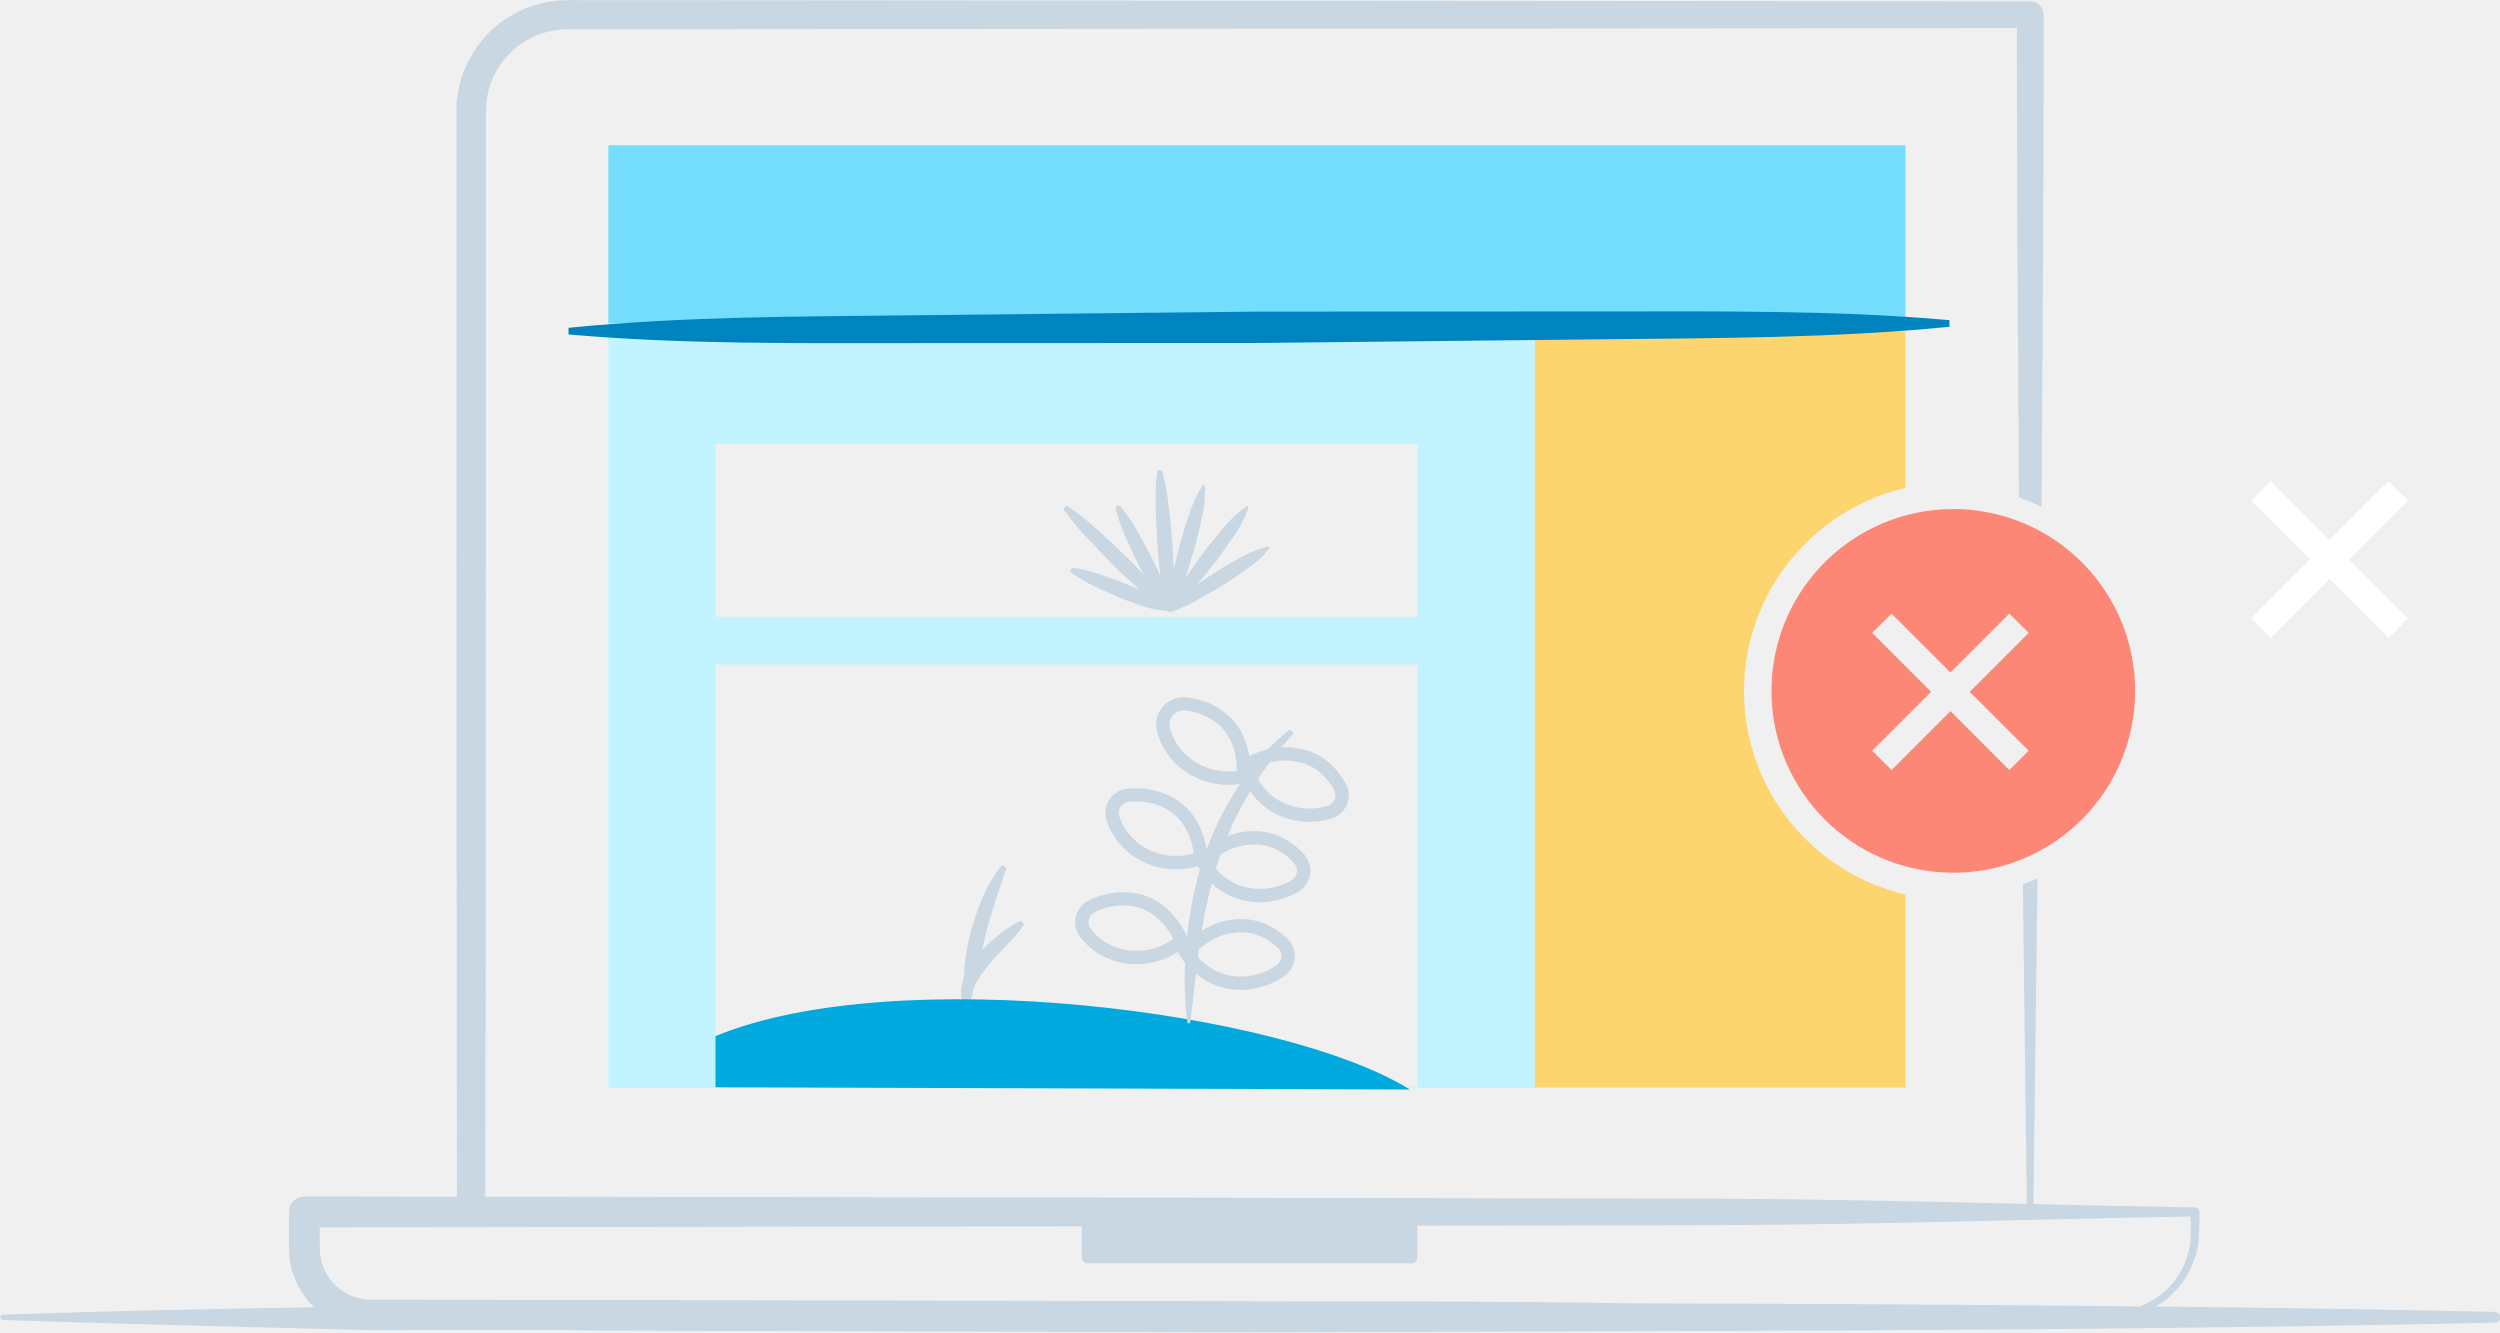
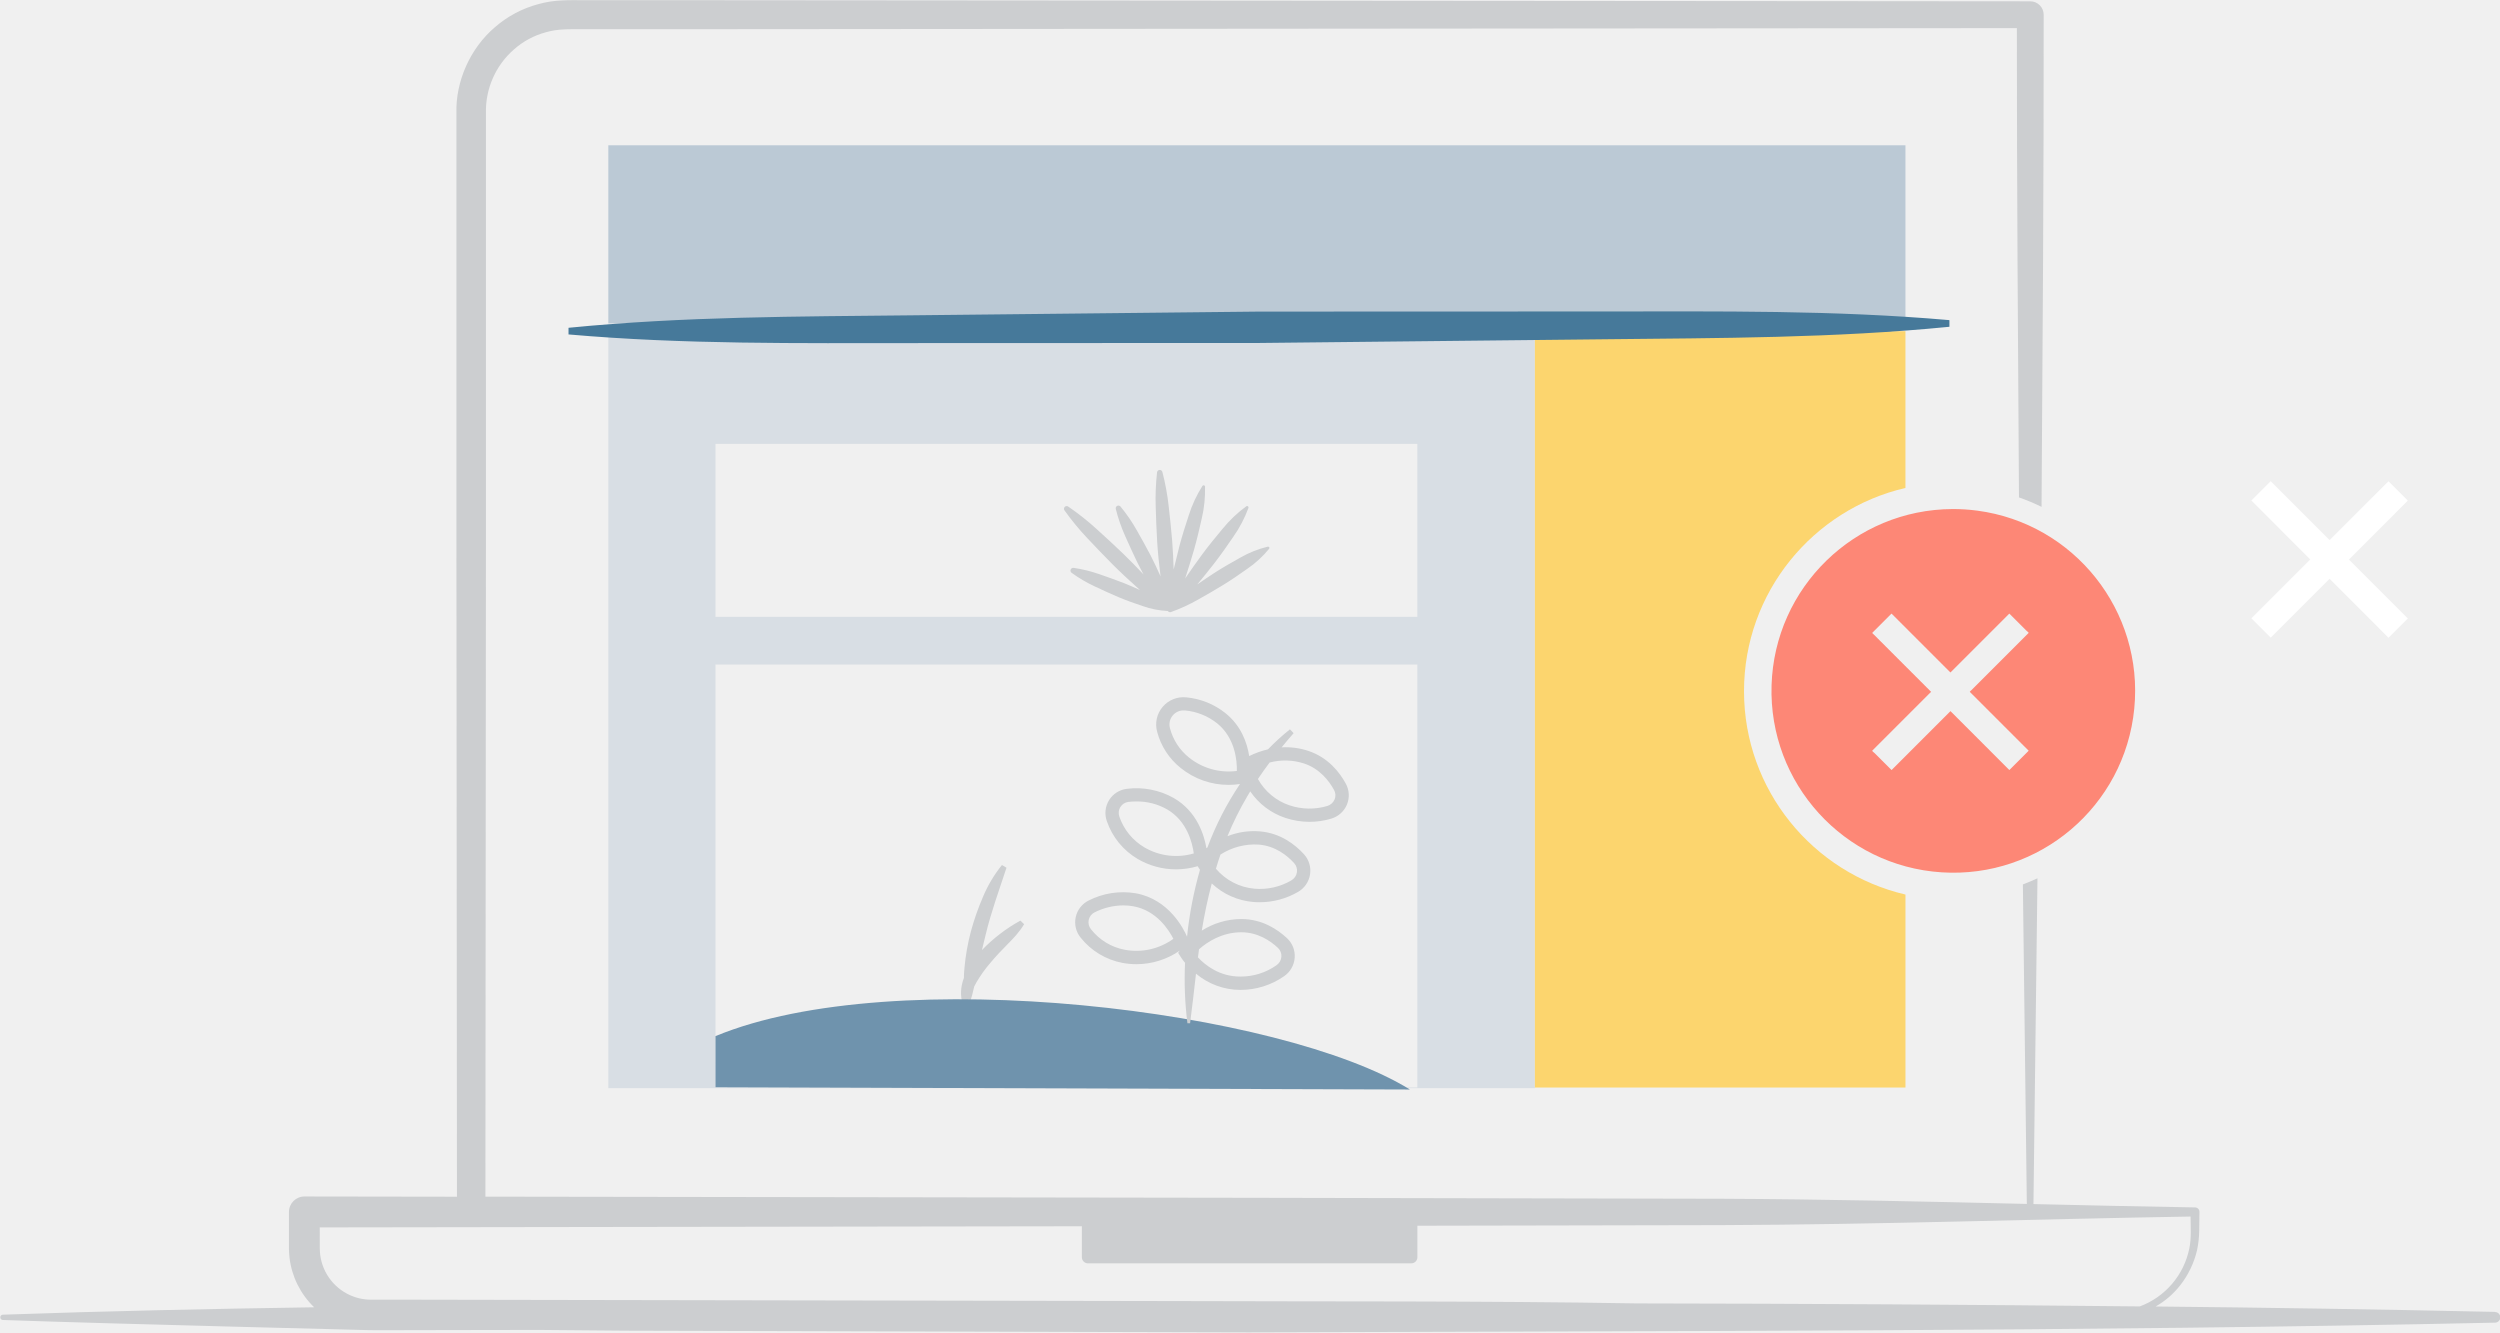
<svg xmlns="http://www.w3.org/2000/svg" id="advertisingRemoved" viewBox="0 0 1586.92 845.65">
-   <path d="M2135.31,1790.92v483h588.14v-483Zm513.53,482.53h-445.5V2005h445.5Zm0-298.72h-445.5v-109.8h445.5Z" transform="translate(-1749.16 -1583.17)" style="fill:#c2f4ff" />
-   <path d="M2553.94,1930.16a66.11,66.11,0,0,0-17.51,7c-5.42,3-10.78,6.08-16,9.41-3.8,2.47-7.55,5-11.28,7.59,3.71-4.49,7.37-9,10.94-13.6,4.16-5.41,8.1-11,11.93-16.65a79.82,79.82,0,0,0,9.64-18.39.89.89,0,0,0-1.34-1,79.82,79.82,0,0,0-15.07,14.28c-4.4,5.23-8.7,10.53-12.78,16-3.76,5.11-7.41,10.3-11,15.53,1.93-6,3.81-11.94,5.56-18,1.86-6.53,3.44-13.13,4.9-19.76a79,79,0,0,0,2.14-20.53.89.89,0,0,0-1.63-.45,79,79,0,0,0-8.7,18.72c-2.15,6.44-4.18,12.92-5.93,19.48-1.29,5-2.49,9.93-3.66,14.92-.18-6.17-.46-12.34-.95-18.49-.62-7.28-1.38-14.56-2.21-21.82a150.91,150.91,0,0,0-4-21.69,1.72,1.72,0,0,0-3.36.24,150.59,150.59,0,0,0-.87,22c.21,7.31.5,14.62.93,21.91s1.22,14.57,2.11,21.83l0,.27c-2-4.47-4-8.91-6.29-13.25-2.81-5.36-5.74-10.65-8.74-15.91a104.16,104.16,0,0,0-10.35-15.1,1.73,1.73,0,0,0-3,1.52,104,104,0,0,0,6,17.3c2.44,5.54,5,11,7.59,16.49,1.29,2.61,2.64,5.2,4,7.76-4.2-4.46-8.47-8.85-12.87-13.11q-8.3-7.94-16.84-15.63a165.3,165.3,0,0,0-18.11-14.34,1.72,1.72,0,0,0-2.36,2.41,165,165,0,0,0,14.68,17.84q7.87,8.38,15.94,16.55c5.43,5.4,11.05,10.6,16.77,15.71l.57.5c-3.36-1.55-6.75-3-10.2-4.4-5.17-2-10.39-3.87-15.64-5.67a88,88,0,0,0-16.32-4,1.74,1.74,0,0,0-1.27,3.12,88,88,0,0,0,14.47,8.54c5,2.38,10.06,4.68,15.16,6.86s10.33,4,15.6,5.77a55.1,55.1,0,0,0,15.79,3.09,1.69,1.69,0,0,0,.51.43h0a1.73,1.73,0,0,0,1.57.24,108.6,108.6,0,0,0,17-7.79c5.4-3,10.76-6.11,16-9.32s10.37-6.72,15.41-10.31a66.12,66.12,0,0,0,13.89-12.74.91.91,0,0,0,.17-.74A.9.9,0,0,0,2553.94,1930.16Z" transform="translate(-1749.16 -1583.17)" style="fill:#c8d7e2" />
+   <path d="M2135.31,1790.92v483h588.14v-483Zm513.53,482.53h-445.5V2005h445.5Zm0-298.72h-445.5v-109.8h445.5Z" transform="translate(-1749.16 -1583.17)" style="fill:#D8DEE4" />
+   <path d="M2553.94,1930.16a66.11,66.11,0,0,0-17.51,7c-5.42,3-10.78,6.08-16,9.41-3.8,2.47-7.55,5-11.28,7.59,3.71-4.49,7.37-9,10.94-13.6,4.16-5.41,8.1-11,11.93-16.65a79.82,79.82,0,0,0,9.64-18.39.89.89,0,0,0-1.34-1,79.82,79.82,0,0,0-15.07,14.28c-4.4,5.23-8.7,10.53-12.78,16-3.76,5.11-7.41,10.3-11,15.53,1.93-6,3.81-11.94,5.56-18,1.86-6.53,3.44-13.13,4.9-19.76a79,79,0,0,0,2.14-20.53.89.89,0,0,0-1.63-.45,79,79,0,0,0-8.7,18.72c-2.15,6.44-4.18,12.92-5.93,19.48-1.29,5-2.49,9.93-3.66,14.92-.18-6.17-.46-12.34-.95-18.49-.62-7.28-1.38-14.56-2.21-21.82a150.91,150.91,0,0,0-4-21.69,1.72,1.72,0,0,0-3.36.24,150.59,150.59,0,0,0-.87,22c.21,7.31.5,14.62.93,21.91s1.22,14.57,2.11,21.83l0,.27c-2-4.47-4-8.91-6.29-13.25-2.81-5.36-5.74-10.65-8.74-15.91a104.16,104.16,0,0,0-10.35-15.1,1.73,1.73,0,0,0-3,1.52,104,104,0,0,0,6,17.3c2.44,5.54,5,11,7.59,16.49,1.29,2.61,2.64,5.2,4,7.76-4.2-4.46-8.47-8.85-12.87-13.11q-8.3-7.94-16.84-15.63a165.3,165.3,0,0,0-18.11-14.34,1.72,1.72,0,0,0-2.36,2.41,165,165,0,0,0,14.68,17.84q7.87,8.38,15.94,16.55c5.43,5.4,11.05,10.6,16.77,15.71l.57.5c-3.36-1.55-6.75-3-10.2-4.4-5.17-2-10.39-3.87-15.64-5.67a88,88,0,0,0-16.32-4,1.74,1.74,0,0,0-1.27,3.12,88,88,0,0,0,14.47,8.54c5,2.38,10.06,4.68,15.16,6.86s10.33,4,15.6,5.77a55.1,55.1,0,0,0,15.79,3.09,1.69,1.69,0,0,0,.51.43h0a1.73,1.73,0,0,0,1.57.24,108.6,108.6,0,0,0,17-7.79c5.4-3,10.76-6.11,16-9.32s10.37-6.72,15.41-10.31a66.12,66.12,0,0,0,13.89-12.74.91.91,0,0,0,.17-.74A.9.9,0,0,0,2553.94,1930.16Z" transform="translate(-1749.16 -1583.17)" style="fill:#CCCED0" />
  <path d="M2856.2,2021.91c0-62.73,43.84-115.42,102.48-129v-99.51H2723.45v480.1h235.24V2151C2900,2137.33,2856.2,2084.64,2856.2,2021.91Z" transform="translate(-1749.16 -1583.17)" style="fill:#fcd56e" />
  <path d="M2988.67,1906.3a115.42,115.42,0,1,0,15.55,1A115.75,115.75,0,0,0,2988.67,1906.3Zm48.23,153.4-10.73,10.73-1.54,1.54L3012,2059.32l-20.14-20.14-4.6-4.6-12.65,12.65-20.14,20.14-4.6,4.6L2939,2061.14c-.21-.21-1.43-1.12-1.43-1.43,0-.09.3-.32.37-.39l3.12-3.12,12.31-12.31,13.87-13.87,5.07-5.07,1.65-1.65c.21-.21.77-.59.87-.87,0,0,.09-.09.12-.12l-6.24-6.24-13.51-13.51-12.94-12.94-3.81-3.81c-.16-.16-.76-.58-.81-.81s.16-.31.37-.52c3.83-3.83,7.64-7.68,11.49-11.49l.34-.34,12.65,12.65,20.14,20.14,4.6,4.6,12.65-12.65,20.14-20.14,4.6-4.6,10.83,10.83c.21.21,1.43,1.12,1.43,1.43,0,.09-.3.32-.37.39l-3.12,3.12-12.31,12.31-13.87,13.87-5.07,5.07-1.65,1.65c-.21.21-.77.59-.87.87,0,0-.09.09-.12.12l12.65,12.65,20.14,20.14Z" transform="translate(-1749.16 -1583.17)" style="fill:#fd8776" />
  <path d="M3277.57,1900.93l-12.27-12.27L3227.91,1926l-37.38-37.38-12.27,12.27,37.38,37.38-37.38,37.38,12.27,12.27,37.38-37.38L3265.3,1988l12.27-12.27-37.38-37.38Z" transform="translate(-1749.16 -1583.17)" style="fill:#fff" />
-   <path d="M2396.87,2167.54a102.25,102.25,0,0,0-24.4,18.7c.74-3.14,1.5-6.27,2.27-9.4,3.45-14.5,8.59-28.51,13.32-42.85l-2.9-1.72a82.79,82.79,0,0,0-12,20.13,162.58,162.58,0,0,0-7.71,22,137.93,137.93,0,0,0-4.06,23q-.34,3.26-.39,6.55c-2,5.33-2.56,11.37-.6,16.78l1.69,0,.48-1c.08.33.14.67.22,1l1.69,0a108.24,108.24,0,0,0,3.1-11.42c.47-.89.94-1.77,1.43-2.64a81.48,81.48,0,0,1,8.83-12.33c3.29-4,6.93-7.82,10.73-11.64s7.66-7.84,10.67-12.88Z" transform="translate(-1749.16 -1583.17)" style="fill:#c8d7e2" />
-   <path d="M2203.34,2240.87c113.87-47.22,359.95-16.32,440.77,33.89l-440.78-1.43Z" transform="translate(-1749.16 -1583.17)" style="fill:#00a9de" />
-   <path d="M2603.4,2080.54c-3.9-7.15-11.2-16.57-23.82-20.75a45.77,45.77,0,0,0-16.89-2.23q3.73-4.56,7.62-9l-2.33-2.43a146,146,0,0,0-13.95,12.69,55,55,0,0,0-11.92,4.28c-1.32-8.5-5.1-19.3-15.18-27.33a46.79,46.79,0,0,0-24.64-9.93,17.34,17.34,0,0,0-18.57,22,43.45,43.45,0,0,0,14.93,22.84,48.18,48.18,0,0,0,30.41,10.7,47,47,0,0,0,7.21-.54,192.06,192.06,0,0,0-20.68,40.3l-.62.48c-1.43-8.43-6-23.41-20.8-31.93a48.45,48.45,0,0,0-29.75-5.8,15.43,15.43,0,0,0-12.7,20.44,44.63,44.63,0,0,0,19.67,24.12,48.12,48.12,0,0,0,24.26,6.56,48.71,48.71,0,0,0,13.74-2c.37.62.85,1.39,1.47,2.29a245.58,245.58,0,0,0-8.2,42.46c-2.1-4.89-11.43-23.72-32.49-27.55a48.16,48.16,0,0,0-30,4.59,15.42,15.42,0,0,0-5.1,23.49,44.5,44.5,0,0,0,26.6,16.1,49.64,49.64,0,0,0,8.91.82,48.51,48.51,0,0,0,27.44-8.6l-1,1.38,1.49,2.43a36.93,36.93,0,0,0,2.88,3.91,224.14,224.14,0,0,0,1.51,38.38h1.69c1.4-10.56,2.53-21.05,3.75-31.48a43.83,43.83,0,0,0,28.12,10.3h.1a48.48,48.48,0,0,0,27.74-8.71,15.57,15.57,0,0,0,6.69-11.71,15.4,15.4,0,0,0-4.88-12.42c-5.94-5.55-15.78-12.15-29-12.15H2537a47,47,0,0,0-25,7.37c1.65-10.11,3.74-20.11,6.36-29.95a43.63,43.63,0,0,0,26.39,11.76c1.33.12,2.67.16,4,.16a48.37,48.37,0,0,0,24.35-6.55,15.52,15.52,0,0,0,3.8-23.9c-5.48-6-14.79-13.45-28-14.52a45.4,45.4,0,0,0-20.59,3.05,199.85,199.85,0,0,1,12.55-25.26c.62-1.07,1.27-2.13,1.91-3.19a43.59,43.59,0,0,0,22.32,16.85,48.79,48.79,0,0,0,15.36,2.49,48.23,48.23,0,0,0,13.65-2,15.57,15.57,0,0,0,10.07-9A15.39,15.39,0,0,0,2603.4,2080.54Zm-127.81,40.52a36.19,36.19,0,0,1-15.93-19.62,7,7,0,0,1,5.73-9.24,44,44,0,0,1,5.13-.3,38.61,38.61,0,0,1,19.42,5c12.94,7.46,16.17,21.82,17,28A39.81,39.81,0,0,1,2475.58,2121.06Zm-12.42,65a35.42,35.42,0,0,1-21.55-13.12,7,7,0,0,1,2.29-10.61,41.32,41.32,0,0,1,18.22-4.45,36.34,36.34,0,0,1,6.54.59c14.66,2.66,22.49,15.09,25.31,20.63A40.06,40.06,0,0,1,2463.16,2186.06Zm73.82-11.12h.09c10.46,0,18.42,5.37,23.24,9.88a7,7,0,0,1,2.23,5.65,7.22,7.22,0,0,1-3.1,5.4h0a39.51,39.51,0,0,1-22.93,7.2h-.08c-13.12,0-22.13-7.13-26.86-12.19q.33-2.57.68-5.14C2515.45,2181.13,2524.71,2175,2537,2174.94Zm11.2-55.65c10.49.85,18,6.88,22.46,11.78a7,7,0,0,1,1.75,5.82,7.19,7.19,0,0,1-3.54,5.12,39.58,39.58,0,0,1-23.44,5.28,36.27,36.27,0,0,1-24.43-12.68l.18-.6c.83-2.82,1.74-5.6,2.7-8.38A40.14,40.14,0,0,1,2548.17,2119.29Zm-13.89-46.75a40.14,40.14,0,0,1-30.4-8.51,35.27,35.27,0,0,1-12.06-18.52,8.88,8.88,0,0,1,1.78-8.24,8.76,8.76,0,0,1,6.77-3.14c.33,0,.67,0,1,0a38.57,38.57,0,0,1,20.3,8.13C2533.35,2051.64,2534.41,2066.31,2534.28,2072.54Zm62,18.1a7.2,7.2,0,0,1-4.65,4.15,39.65,39.65,0,0,1-24-.44,36.07,36.07,0,0,1-20-16.7q3.56-5.32,7.42-10.45a38.79,38.79,0,0,1,21.81.59c10,3.32,15.89,11,19.07,16.79A7,7,0,0,1,2596.33,2090.64Z" transform="translate(-1749.16 -1583.17)" style="fill:#c8d7e2" />
-   <path d="M3332.78,2415.91q-107.64-2.34-215.28-3.42a53.06,53.06,0,0,0,15.62-13.5,57.27,57.27,0,0,0,10.67-22.28,64,64,0,0,0,1.36-12.36l.15-11.91a2.8,2.8,0,0,0-2.76-2.84h-.08c-34.18-.56-68.35-1.33-102.53-2.12l2.55-206.79q-4.54,2.11-9.26,3.87l2.5,202.82c-64.44-1.5-128.87-3-193.31-3.28l-300-.61-485.13-.73.34-417.72,0-216,0-54a52,52,0,0,1,18-40.69,50.29,50.29,0,0,1,20-10.69,46.55,46.55,0,0,1,11.28-1.79c3.61-.28,8.75-.08,13.05-.15l54,0,855.45-.7c0,99.23.68,198.49,1.34,297.89a129.79,129.79,0,0,1,14.33,6c.69-104,1.44-208.2,1.35-312.4a8.51,8.51,0,0,0-8.51-8.51l-864-.71-54,0c-4.7.07-8.56-.17-13.94.15a64.94,64.94,0,0,0-15.32,2.41,68.88,68.88,0,0,0-27.22,14.49c-15.77,13.36-25.14,34.42-24.55,54.78l0,54,0,216,.34,417.69-96.82-.15h0a9.85,9.85,0,0,0-9.83,9.87l0,18.67,0,4.74c.11,1.91.12,3.83.38,5.72a52.15,52.15,0,0,0,15.63,31.33c-65.89,1-131.79,2.38-197.68,4.7a1.69,1.69,0,0,0,0,3.37c73.86,2.6,230.94,6.32,232.84,6.45s23.51,0,23.51,0l37.34-.07,46.57-.08,55.24.49,395.5,1.07c263.66-1,527.33-.44,791-6.17a3.37,3.37,0,0,0,0-6.75Zm-1380.66-53.62,483.77-.73v19.67a3.87,3.87,0,0,0,3.87,3.87H2645a3.87,3.87,0,0,0,3.87-3.87v-20l193.57-.39c99.07-.37,198.14-3.81,297.21-5.45.09,7,.56,13.9-.8,20.32a49.73,49.73,0,0,1-31.41,36.73q-159.66-1.68-319.32-1.91c-98.51-1.68-197-1.11-295.54-1.49l-298.71-.54-149.35-.27-37.34-.07-18.67,0c-1.48,0-3.29,0-4.49,0a31.87,31.87,0,0,1-3.59-.28,30.27,30.27,0,0,1-6.95-1.71,32.57,32.57,0,0,1-21.1-26.74c-.17-1.18-.13-2.39-.23-3.59v-4.59Z" transform="translate(-1749.16 -1583.17)" style="fill:#c8d7e2" />
-   <polyline points="386.15 205.32 386.15 92.22 1209.52 92.22 1209.52 205.32 430.66 205.32" style="fill:#74dcfc" />
-   <path d="M2986.59,1786.38c-73.08-6.41-146.13-5.51-219.17-5.5l-219.15.08-219.13,2.35c-73,.81-146.09.7-219.1,7.93l0,4.22c73.08,6.42,146.13,5.5,219.18,5.5l219.14-.08,219.13-2.35c73-.8,146.09-.71,219.1-7.93Z" transform="translate(-1749.16 -1583.17)" style="fill:#0084c0" />
+   <path d="M2396.87,2167.54a102.25,102.25,0,0,0-24.4,18.7c.74-3.14,1.5-6.27,2.27-9.4,3.45-14.5,8.59-28.51,13.32-42.85l-2.9-1.72a82.79,82.79,0,0,0-12,20.13,162.58,162.58,0,0,0-7.71,22,137.93,137.93,0,0,0-4.06,23q-.34,3.26-.39,6.55c-2,5.33-2.56,11.37-.6,16.78l1.69,0,.48-1c.08.33.14.67.22,1l1.69,0a108.24,108.24,0,0,0,3.1-11.42c.47-.89.94-1.77,1.43-2.64a81.48,81.48,0,0,1,8.83-12.33c3.29-4,6.93-7.82,10.73-11.64s7.66-7.84,10.67-12.88Z" transform="translate(-1749.16 -1583.17)" style="fill:#CCCED0" />
+   <path d="M2203.34,2240.87c113.87-47.22,359.95-16.32,440.77,33.89l-440.78-1.43Z" transform="translate(-1749.16 -1583.17)" style="fill:#6F93AD" />
+   <path d="M2603.4,2080.54c-3.9-7.15-11.2-16.57-23.82-20.75a45.77,45.77,0,0,0-16.89-2.23q3.73-4.56,7.62-9l-2.33-2.43a146,146,0,0,0-13.95,12.69,55,55,0,0,0-11.92,4.28c-1.32-8.5-5.1-19.3-15.18-27.33a46.79,46.79,0,0,0-24.64-9.93,17.34,17.34,0,0,0-18.57,22,43.45,43.45,0,0,0,14.93,22.84,48.18,48.18,0,0,0,30.41,10.7,47,47,0,0,0,7.21-.54,192.06,192.06,0,0,0-20.68,40.3l-.62.48c-1.43-8.43-6-23.41-20.8-31.93a48.45,48.45,0,0,0-29.75-5.8,15.43,15.43,0,0,0-12.7,20.44,44.63,44.63,0,0,0,19.67,24.12,48.12,48.12,0,0,0,24.26,6.56,48.71,48.71,0,0,0,13.74-2c.37.62.85,1.39,1.47,2.29a245.58,245.58,0,0,0-8.2,42.46c-2.1-4.89-11.43-23.72-32.49-27.55a48.16,48.16,0,0,0-30,4.59,15.42,15.42,0,0,0-5.1,23.49,44.5,44.5,0,0,0,26.6,16.1,49.64,49.64,0,0,0,8.91.82,48.51,48.51,0,0,0,27.44-8.6l-1,1.38,1.49,2.43a36.93,36.93,0,0,0,2.88,3.91,224.14,224.14,0,0,0,1.51,38.38h1.69c1.4-10.56,2.53-21.05,3.75-31.48a43.83,43.83,0,0,0,28.12,10.3h.1a48.48,48.48,0,0,0,27.74-8.71,15.57,15.57,0,0,0,6.69-11.71,15.4,15.4,0,0,0-4.88-12.42c-5.94-5.55-15.78-12.15-29-12.15H2537a47,47,0,0,0-25,7.37c1.65-10.11,3.74-20.11,6.36-29.95a43.63,43.63,0,0,0,26.39,11.76c1.33.12,2.67.16,4,.16a48.37,48.37,0,0,0,24.35-6.55,15.52,15.52,0,0,0,3.8-23.9c-5.48-6-14.79-13.45-28-14.52a45.4,45.4,0,0,0-20.59,3.05,199.85,199.85,0,0,1,12.55-25.26c.62-1.07,1.27-2.13,1.91-3.19a43.59,43.59,0,0,0,22.32,16.85,48.79,48.79,0,0,0,15.36,2.49,48.23,48.23,0,0,0,13.65-2,15.57,15.57,0,0,0,10.07-9A15.39,15.39,0,0,0,2603.4,2080.54Zm-127.81,40.52a36.19,36.19,0,0,1-15.93-19.62,7,7,0,0,1,5.73-9.24,44,44,0,0,1,5.13-.3,38.61,38.61,0,0,1,19.42,5c12.94,7.46,16.17,21.82,17,28A39.81,39.81,0,0,1,2475.58,2121.06Zm-12.42,65a35.42,35.42,0,0,1-21.55-13.12,7,7,0,0,1,2.29-10.61,41.32,41.32,0,0,1,18.22-4.45,36.34,36.34,0,0,1,6.54.59c14.66,2.66,22.49,15.09,25.31,20.63A40.06,40.06,0,0,1,2463.16,2186.06Zm73.82-11.12h.09c10.46,0,18.42,5.37,23.24,9.88a7,7,0,0,1,2.23,5.65,7.22,7.22,0,0,1-3.1,5.4h0a39.51,39.51,0,0,1-22.93,7.2h-.08c-13.12,0-22.13-7.13-26.86-12.19q.33-2.57.68-5.14C2515.45,2181.13,2524.71,2175,2537,2174.94Zm11.2-55.65c10.49.85,18,6.88,22.46,11.78a7,7,0,0,1,1.75,5.82,7.19,7.19,0,0,1-3.54,5.12,39.58,39.58,0,0,1-23.44,5.28,36.27,36.27,0,0,1-24.43-12.68l.18-.6c.83-2.82,1.74-5.6,2.7-8.38A40.14,40.14,0,0,1,2548.17,2119.29Zm-13.89-46.75a40.14,40.14,0,0,1-30.4-8.51,35.27,35.27,0,0,1-12.06-18.52,8.88,8.88,0,0,1,1.78-8.24,8.76,8.76,0,0,1,6.77-3.14c.33,0,.67,0,1,0a38.57,38.57,0,0,1,20.3,8.13C2533.35,2051.64,2534.41,2066.31,2534.28,2072.54Zm62,18.1a7.2,7.2,0,0,1-4.65,4.15,39.65,39.65,0,0,1-24-.44,36.07,36.07,0,0,1-20-16.7q3.56-5.32,7.42-10.45a38.79,38.79,0,0,1,21.81.59c10,3.32,15.89,11,19.07,16.79A7,7,0,0,1,2596.33,2090.64Z" transform="translate(-1749.16 -1583.17)" style="fill:#CCCED0" />
+   <path d="M3332.78,2415.91q-107.64-2.34-215.28-3.42a53.06,53.06,0,0,0,15.62-13.5,57.27,57.27,0,0,0,10.67-22.28,64,64,0,0,0,1.36-12.36l.15-11.91a2.8,2.8,0,0,0-2.76-2.84h-.08c-34.18-.56-68.35-1.33-102.53-2.12l2.55-206.79q-4.54,2.11-9.26,3.87l2.5,202.82c-64.44-1.5-128.87-3-193.31-3.28l-300-.61-485.13-.73.34-417.72,0-216,0-54a52,52,0,0,1,18-40.69,50.29,50.29,0,0,1,20-10.69,46.55,46.55,0,0,1,11.28-1.79c3.61-.28,8.75-.08,13.05-.15l54,0,855.45-.7c0,99.23.68,198.49,1.34,297.89a129.79,129.79,0,0,1,14.33,6c.69-104,1.44-208.2,1.35-312.4a8.51,8.51,0,0,0-8.51-8.51l-864-.71-54,0c-4.7.07-8.56-.17-13.94.15a64.94,64.94,0,0,0-15.32,2.41,68.88,68.88,0,0,0-27.22,14.49c-15.77,13.36-25.14,34.42-24.55,54.78l0,54,0,216,.34,417.69-96.82-.15h0a9.85,9.85,0,0,0-9.83,9.87l0,18.67,0,4.74c.11,1.91.12,3.83.38,5.72a52.15,52.15,0,0,0,15.63,31.33c-65.89,1-131.79,2.38-197.68,4.7a1.69,1.69,0,0,0,0,3.37c73.86,2.6,230.94,6.32,232.84,6.45s23.51,0,23.51,0l37.34-.07,46.57-.08,55.24.49,395.5,1.07c263.66-1,527.33-.44,791-6.17a3.37,3.37,0,0,0,0-6.75Zm-1380.66-53.62,483.77-.73v19.67a3.87,3.87,0,0,0,3.87,3.87H2645a3.87,3.87,0,0,0,3.87-3.87v-20l193.57-.39c99.07-.37,198.14-3.81,297.21-5.45.09,7,.56,13.9-.8,20.32a49.73,49.73,0,0,1-31.41,36.73q-159.66-1.68-319.32-1.91c-98.51-1.68-197-1.11-295.54-1.49l-298.71-.54-149.35-.27-37.34-.07-18.67,0c-1.48,0-3.29,0-4.49,0a31.87,31.87,0,0,1-3.59-.28,30.27,30.27,0,0,1-6.95-1.71,32.57,32.57,0,0,1-21.1-26.74c-.17-1.18-.13-2.39-.23-3.59v-4.59Z" transform="translate(-1749.16 -1583.17)" style="fill:#CCCED0" />
+   <polyline points="386.15 205.32 386.15 92.22 1209.52 92.22 1209.52 205.32 430.66 205.32" style="fill:#BBC9D5" />
+   <path d="M2986.59,1786.38c-73.08-6.41-146.13-5.51-219.17-5.5l-219.15.08-219.13,2.35c-73,.81-146.09.7-219.1,7.93l0,4.22c73.08,6.42,146.13,5.5,219.18,5.5l219.14-.08,219.13-2.35c73-.8,146.09-.71,219.1-7.93Z" transform="translate(-1749.16 -1583.17)" style="fill:#46799A" />
</svg>
